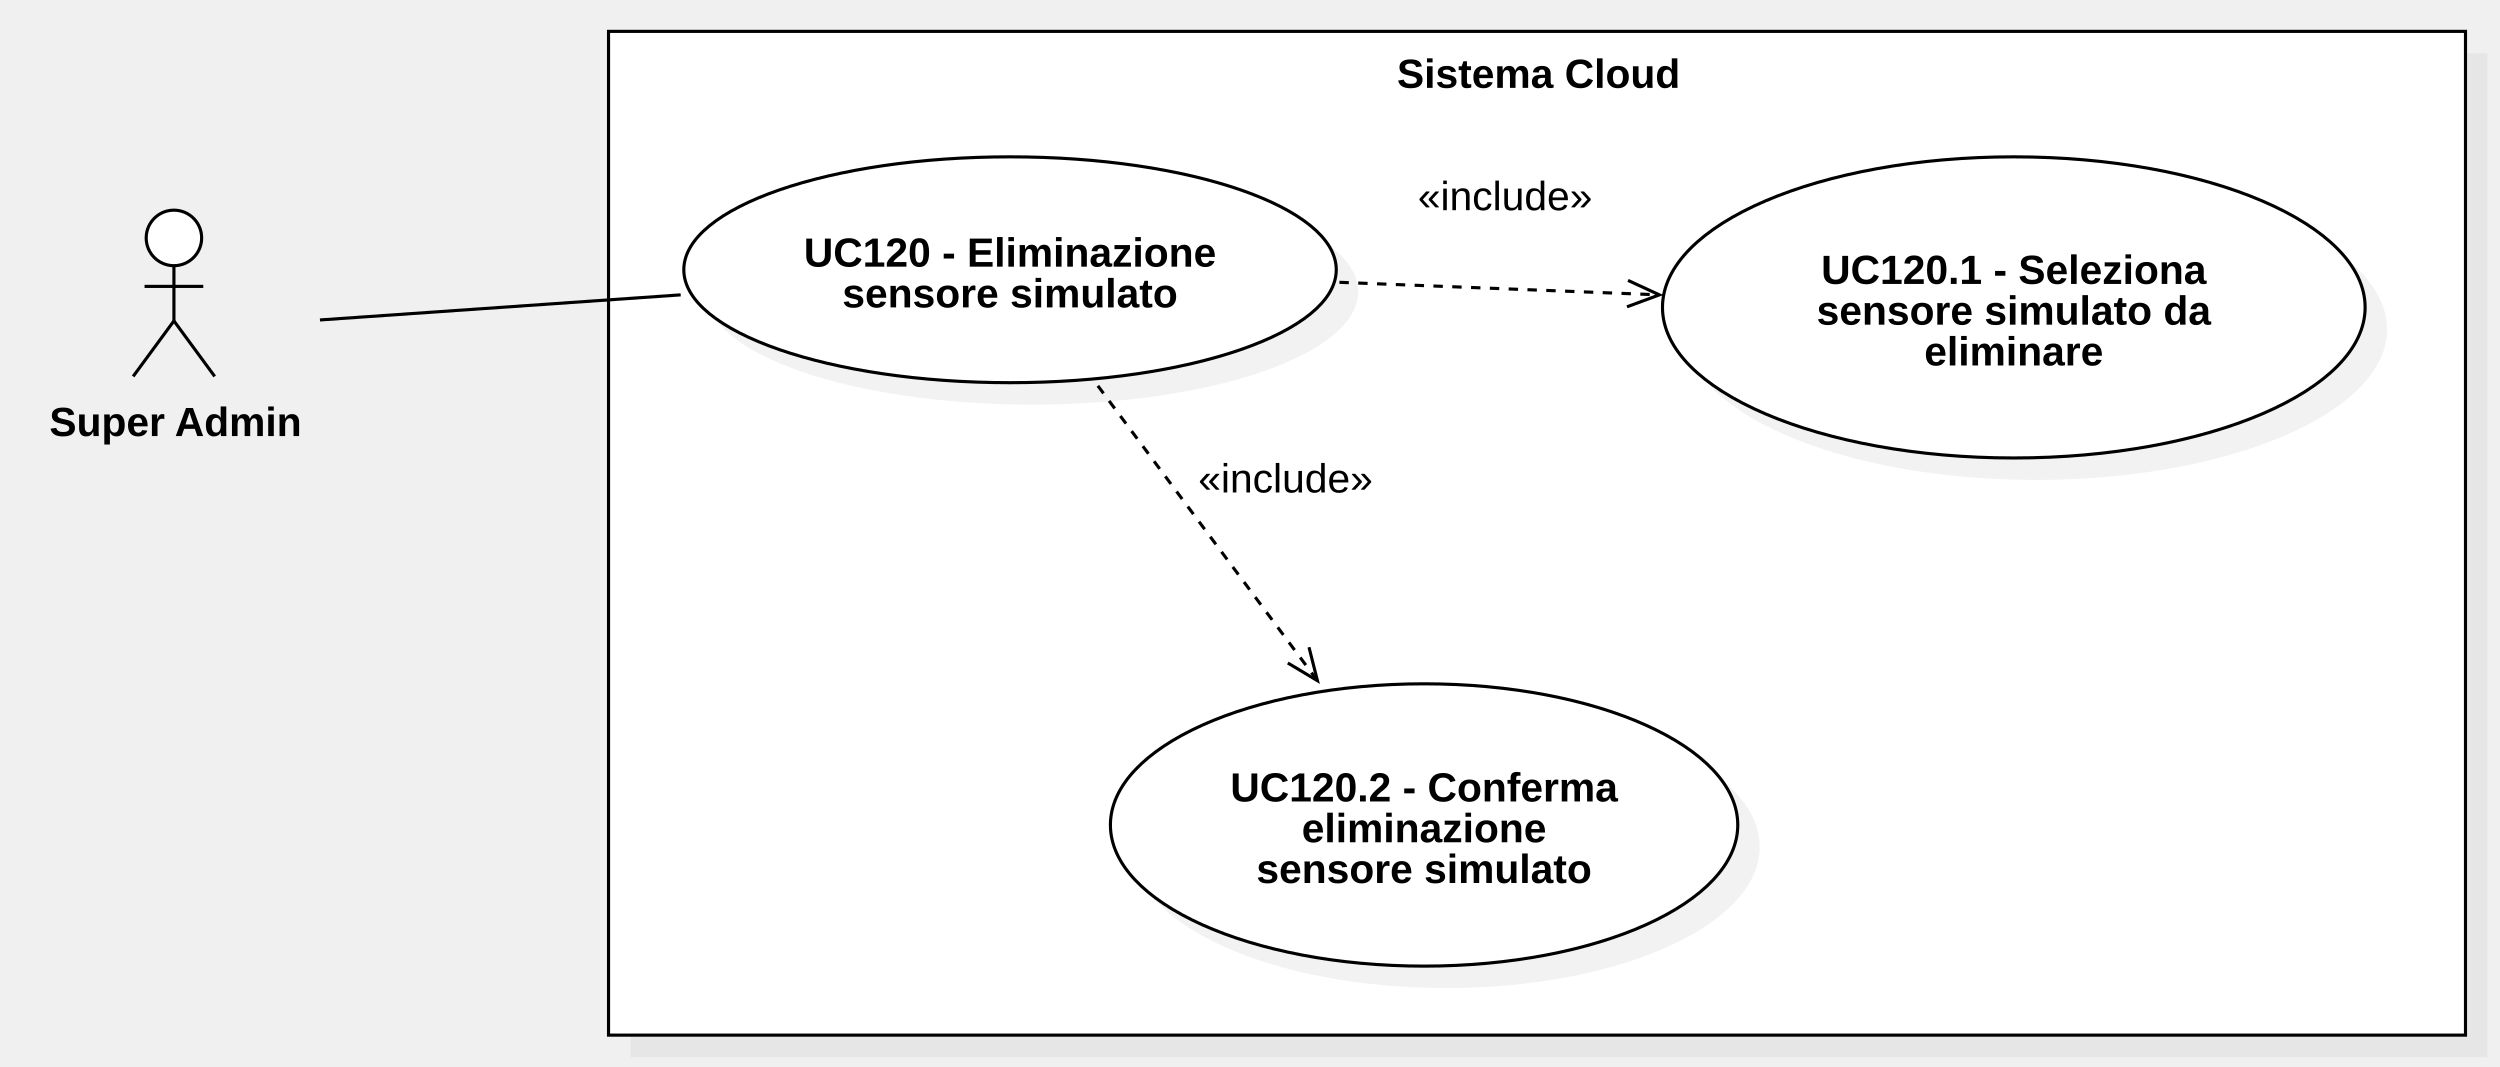
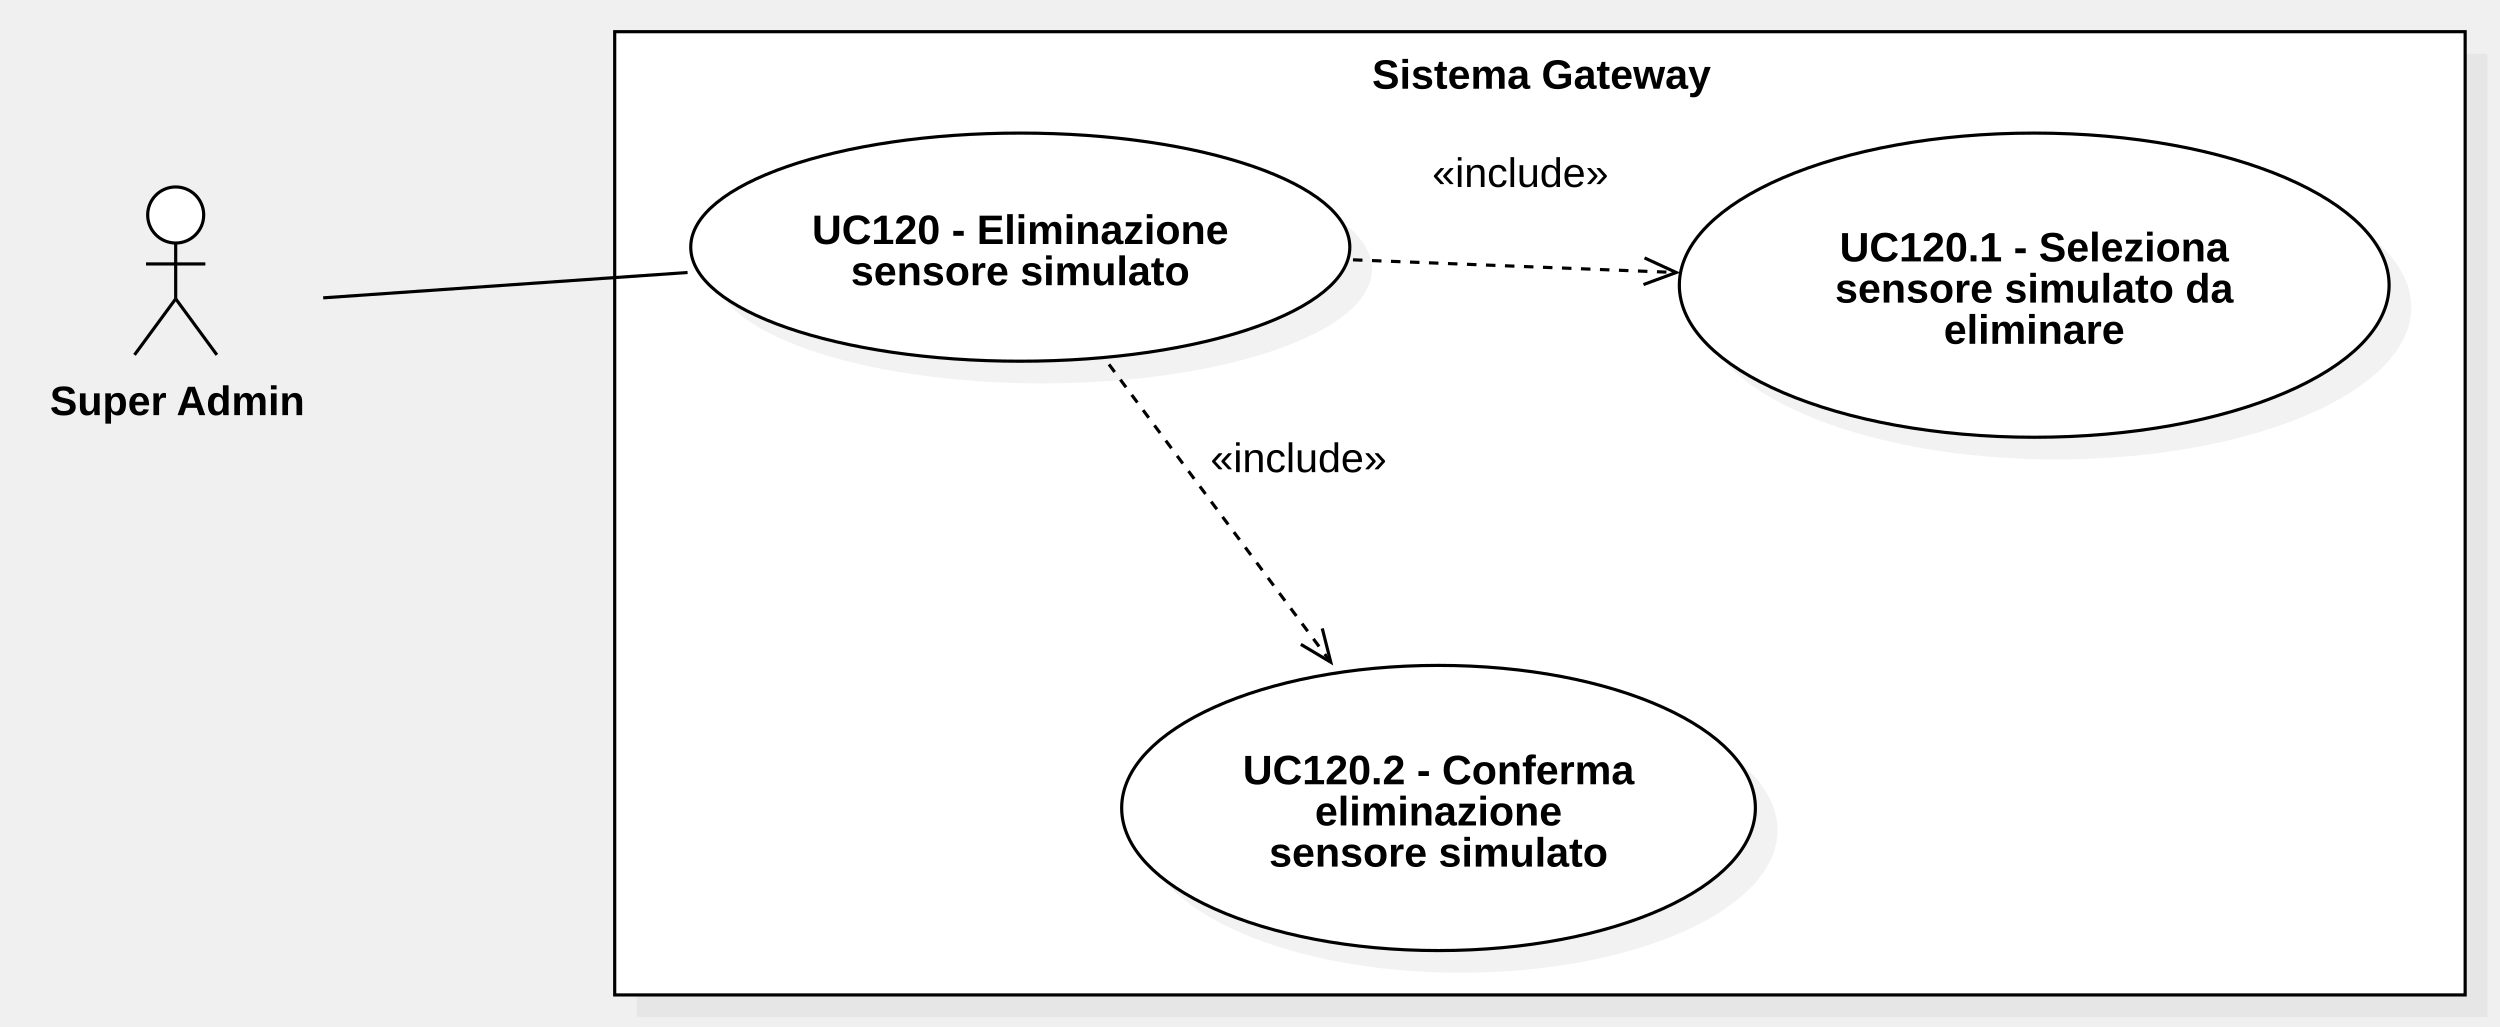
- <svg xmlns="http://www.w3.org/2000/svg" version="1.1" width="797" height="340">
+ <svg xmlns="http://www.w3.org/2000/svg" version="1.1" width="789" height="324">
  <defs />
  <g>
    <g>
-       <rect fill="#C0C0C0" stroke="none" x="361" y="258" width="592" height="320" transform="matrix(1 0 0 1 -160 -241)" fill-opacity="0.2" />
+       <rect fill="#C0C0C0" stroke="none" x="456" y="462" width="584" height="304" transform="matrix(1 0 0 1 -255 -445)" fill-opacity="0.2" />
    </g>
    <g>
-       <rect fill="#ffffff" stroke="none" x="354" y="251" width="592" height="320" transform="matrix(1 0 0 1 -160 -241)" />
+       <rect fill="#ffffff" stroke="none" x="449" y="455" width="584" height="304" transform="matrix(1 0 0 1 -255 -445)" />
    </g>
    <g>
-       <path fill="none" stroke="#000000" paint-order="fill stroke markers" d=" M 194 10 L 786 10 L 786 330 L 194 330 L 194 10 Z Z" stroke-miterlimit="10" stroke-dasharray="" />
+       <path fill="none" stroke="#000000" paint-order="fill stroke markers" d=" M 194 10 L 778 10 L 778 314 L 194 314 L 194 10 Z Z" stroke-miterlimit="10" stroke-dasharray="" />
    </g>
    <g>
      <g>
        <path fill="none" stroke="none" />
-         <text fill="#000000" stroke="none" font-family="Arial" font-size="13px" font-style="normal" font-weight="bold" text-decoration="undefined" x="650.5" y="264.5" text-anchor="middle" dominant-baseline="central" transform="matrix(1 0 0 1 -160 -241)">Sistema Cloud</text>
+         <text fill="#000000" stroke="none" font-family="Arial" font-size="13px" font-style="normal" font-weight="bold" text-decoration="undefined" x="741.5" y="468.5" text-anchor="middle" dominant-baseline="central" transform="matrix(1 0 0 1 -255 -445)">Sistema Gateway</text>
      </g>
    </g>
    <g>
-       <path fill="#ffffff" stroke="none" paint-order="stroke fill markers" d=" M 46.607 75.85 C 46.607 70.962 50.565 67 55.447 67 C 60.329 67 64.287 70.962 64.287 75.85 C 64.287 80.738 60.329 84.7 55.447 84.7 C 50.565 84.7 46.607 80.738 46.607 75.85 Z" />
+       <path fill="#ffffff" stroke="none" paint-order="stroke fill markers" d=" M 46.607 67.85 C 46.607 62.962 50.565 59 55.447 59 C 60.329 59 64.287 62.962 64.287 67.85 C 64.287 72.738 60.329 76.7 55.447 76.7 C 50.565 76.7 46.607 72.738 46.607 67.85 Z" />
    </g>
    <g>
-       <path fill="none" stroke="#000000" paint-order="fill stroke markers" d=" M 46.607 75.85 C 46.607 70.962 50.565 67 55.447 67 C 60.329 67 64.287 70.962 64.287 75.85 C 64.287 80.738 60.329 84.7 55.447 84.7 C 50.565 84.7 46.607 80.738 46.607 75.85 Z" stroke-miterlimit="10" stroke-dasharray="" />
+       <path fill="none" stroke="#000000" paint-order="fill stroke markers" d=" M 46.607 67.85 C 46.607 62.962 50.565 59 55.447 59 C 60.329 59 64.287 62.962 64.287 67.85 C 64.287 72.738 60.329 76.7 55.447 76.7 C 50.565 76.7 46.607 72.738 46.607 67.85 Z" stroke-miterlimit="10" stroke-dasharray="" />
    </g>
    <g>
-       <path fill="none" stroke="#000000" paint-order="fill stroke markers" d=" M 55.447 84.7 L 55.447 102.3" stroke-miterlimit="10" stroke-dasharray="" />
+       <path fill="none" stroke="#000000" paint-order="fill stroke markers" d=" M 55.447 76.7 L 55.447 94.3" stroke-miterlimit="10" stroke-dasharray="" />
    </g>
    <g>
-       <path fill="none" stroke="#000000" paint-order="fill stroke markers" d=" M 46.087 91.3 L 64.807 91.3" stroke-miterlimit="10" stroke-dasharray="" />
+       <path fill="none" stroke="#000000" paint-order="fill stroke markers" d=" M 46.087 83.3 L 64.807 83.3" stroke-miterlimit="10" stroke-dasharray="" />
    </g>
    <g>
-       <path fill="none" stroke="#000000" paint-order="fill stroke markers" d=" M 55.447 102.3 L 42.447 120" stroke-miterlimit="10" stroke-dasharray="" />
+       <path fill="none" stroke="#000000" paint-order="fill stroke markers" d=" M 55.447 94.3 L 42.447 112" stroke-miterlimit="10" stroke-dasharray="" />
    </g>
    <g>
-       <path fill="none" stroke="#000000" paint-order="fill stroke markers" d=" M 55.447 102.3 L 68.447 120" stroke-miterlimit="10" stroke-dasharray="" />
+       <path fill="none" stroke="#000000" paint-order="fill stroke markers" d=" M 55.447 94.3 L 68.447 112" stroke-miterlimit="10" stroke-dasharray="" />
    </g>
    <g>
      <g>
        <path fill="none" stroke="none" />
-         <text fill="#000000" stroke="none" font-family="Arial" font-size="13px" font-style="normal" font-weight="bold" text-decoration="undefined" x="215.947" y="375.5" text-anchor="middle" dominant-baseline="central" transform="matrix(1 0 0 1 -160 -241)">Super Admin</text>
+         <text fill="#000000" stroke="none" font-family="Arial" font-size="13px" font-style="normal" font-weight="bold" text-decoration="undefined" x="310.947" y="571.5" text-anchor="middle" dominant-baseline="central" transform="matrix(1 0 0 1 -255 -445)">Super Admin</text>
      </g>
    </g>
    <g>
-       <path fill="#C0C0C0" stroke="none" paint-order="stroke fill markers" d=" M 225 93 C 225 73.118 271.562 57 329 57 C 386.438 57 433 73.118 433 93 C 433 112.882 386.438 129 329 129 C 271.562 129 225 112.882 225 93 Z" fill-opacity="0.2" />
+       <path fill="#C0C0C0" stroke="none" paint-order="stroke fill markers" d=" M 225 85 C 225 65.118 271.562 49 329 49 C 386.438 49 433 65.118 433 85 C 433 104.882 386.438 121 329 121 C 271.562 121 225 104.882 225 85 Z" fill-opacity="0.2" />
    </g>
    <g>
-       <path fill="#ffffff" stroke="none" paint-order="stroke fill markers" d=" M 218 86 C 218 66.118 264.562 50 322 50 C 379.438 50 426 66.118 426 86 C 426 105.882 379.438 122 322 122 C 264.562 122 218 105.882 218 86 Z" />
+       <path fill="#ffffff" stroke="none" paint-order="stroke fill markers" d=" M 218 78 C 218 58.118 264.562 42 322 42 C 379.438 42 426 58.118 426 78 C 426 97.882 379.438 114 322 114 C 264.562 114 218 97.882 218 78 Z" />
    </g>
    <g>
-       <path fill="none" stroke="#000000" paint-order="fill stroke markers" d=" M 218 86 C 218 66.118 264.562 50 322 50 C 379.438 50 426 66.118 426 86 C 426 105.882 379.438 122 322 122 C 264.562 122 218 105.882 218 86 Z" stroke-miterlimit="10" stroke-dasharray="" />
+       <path fill="none" stroke="#000000" paint-order="fill stroke markers" d=" M 218 78 C 218 58.118 264.562 42 322 42 C 379.438 42 426 58.118 426 78 C 426 97.882 379.438 114 322 114 C 264.562 114 218 97.882 218 78 Z" stroke-miterlimit="10" stroke-dasharray="" />
    </g>
    <g>
      <g>
        <path fill="none" stroke="none" />
-         <text fill="#000000" stroke="none" font-family="Arial" font-size="13px" font-style="normal" font-weight="bold" text-decoration="undefined" x="482" y="321.5" text-anchor="middle" dominant-baseline="central" transform="matrix(1 0 0 1 -160 -241)">UC120 - Eliminazione</text>
-         <text fill="#000000" stroke="none" font-family="Arial" font-size="13px" font-style="normal" font-weight="bold" text-decoration="undefined" x="482" y="334.5" text-anchor="middle" dominant-baseline="central" transform="matrix(1 0 0 1 -160 -241)">sensore simulato</text>
+         <text fill="#000000" stroke="none" font-family="Arial" font-size="13px" font-style="normal" font-weight="bold" text-decoration="undefined" x="577" y="517.5" text-anchor="middle" dominant-baseline="central" transform="matrix(1 0 0 1 -255 -445)">UC120 - Eliminazione</text>
+         <text fill="#000000" stroke="none" font-family="Arial" font-size="13px" font-style="normal" font-weight="bold" text-decoration="undefined" x="577" y="530.5" text-anchor="middle" dominant-baseline="central" transform="matrix(1 0 0 1 -255 -445)">sensore simulato</text>
      </g>
    </g>
    <g>
-       <path fill="#C0C0C0" stroke="none" paint-order="stroke fill markers" d=" M 537 105 C 537 78.49 587.144 57 649 57 C 710.856 57 761 78.49 761 105 C 761 131.51 710.856 153 649 153 C 587.144 153 537 131.51 537 105 Z" fill-opacity="0.2" />
+       <path fill="#C0C0C0" stroke="none" paint-order="stroke fill markers" d=" M 537 97 C 537 70.49 587.144 49 649 49 C 710.856 49 761 70.49 761 97 C 761 123.51 710.856 145 649 145 C 587.144 145 537 123.51 537 97 Z" fill-opacity="0.2" />
    </g>
    <g>
-       <path fill="#ffffff" stroke="none" paint-order="stroke fill markers" d=" M 530 98 C 530 71.49 580.144 50 642 50 C 703.856 50 754 71.49 754 98 C 754 124.51 703.856 146 642 146 C 580.144 146 530 124.51 530 98 Z" />
+       <path fill="#ffffff" stroke="none" paint-order="stroke fill markers" d=" M 530 90 C 530 63.49 580.144 42 642 42 C 703.856 42 754 63.49 754 90 C 754 116.51 703.856 138 642 138 C 580.144 138 530 116.51 530 90 Z" />
    </g>
    <g>
-       <path fill="none" stroke="#000000" paint-order="fill stroke markers" d=" M 530 98 C 530 71.49 580.144 50 642 50 C 703.856 50 754 71.49 754 98 C 754 124.51 703.856 146 642 146 C 580.144 146 530 124.51 530 98 Z" stroke-miterlimit="10" stroke-dasharray="" />
+       <path fill="none" stroke="#000000" paint-order="fill stroke markers" d=" M 530 90 C 530 63.49 580.144 42 642 42 C 703.856 42 754 63.49 754 90 C 754 116.51 703.856 138 642 138 C 580.144 138 530 116.51 530 90 Z" stroke-miterlimit="10" stroke-dasharray="" />
    </g>
    <g>
      <g>
        <path fill="none" stroke="none" />
-         <text fill="#000000" stroke="none" font-family="Arial" font-size="13px" font-style="normal" font-weight="bold" text-decoration="undefined" x="802" y="327" text-anchor="middle" dominant-baseline="central" transform="matrix(1 0 0 1 -160 -241)">UC120.1 - Seleziona</text>
-         <text fill="#000000" stroke="none" font-family="Arial" font-size="13px" font-style="normal" font-weight="bold" text-decoration="undefined" x="802" y="340" text-anchor="middle" dominant-baseline="central" transform="matrix(1 0 0 1 -160 -241)">sensore simulato da</text>
-         <text fill="#000000" stroke="none" font-family="Arial" font-size="13px" font-style="normal" font-weight="bold" text-decoration="undefined" x="802" y="353" text-anchor="middle" dominant-baseline="central" transform="matrix(1 0 0 1 -160 -241)">eliminare</text>
+         <text fill="#000000" stroke="none" font-family="Arial" font-size="13px" font-style="normal" font-weight="bold" text-decoration="undefined" x="897" y="523" text-anchor="middle" dominant-baseline="central" transform="matrix(1 0 0 1 -255 -445)">UC120.1 - Seleziona</text>
+         <text fill="#000000" stroke="none" font-family="Arial" font-size="13px" font-style="normal" font-weight="bold" text-decoration="undefined" x="897" y="536" text-anchor="middle" dominant-baseline="central" transform="matrix(1 0 0 1 -255 -445)">sensore simulato da</text>
+         <text fill="#000000" stroke="none" font-family="Arial" font-size="13px" font-style="normal" font-weight="bold" text-decoration="undefined" x="897" y="549" text-anchor="middle" dominant-baseline="central" transform="matrix(1 0 0 1 -255 -445)">eliminare</text>
      </g>
    </g>
    <g>
-       <path fill="#C0C0C0" stroke="none" paint-order="stroke fill markers" d=" M 361 270 C 361 245.147 405.772 225 461 225 C 516.228 225 561 245.147 561 270 C 561 294.853 516.228 315 461 315 C 405.772 315 361 294.853 361 270 Z" fill-opacity="0.2" />
+       <path fill="#C0C0C0" stroke="none" paint-order="stroke fill markers" d=" M 361 262 C 361 237.147 405.772 217 461 217 C 516.228 217 561 237.147 561 262 C 561 286.853 516.228 307 461 307 C 405.772 307 361 286.853 361 262 Z" fill-opacity="0.2" />
    </g>
    <g>
-       <path fill="#ffffff" stroke="none" paint-order="stroke fill markers" d=" M 354 263 C 354 238.147 398.772 218 454 218 C 509.228 218 554 238.147 554 263 C 554 287.853 509.228 308 454 308 C 398.772 308 354 287.853 354 263 Z" />
+       <path fill="#ffffff" stroke="none" paint-order="stroke fill markers" d=" M 354 255 C 354 230.147 398.772 210 454 210 C 509.228 210 554 230.147 554 255 C 554 279.853 509.228 300 454 300 C 398.772 300 354 279.853 354 255 Z" />
    </g>
    <g>
-       <path fill="none" stroke="#000000" paint-order="fill stroke markers" d=" M 354 263 C 354 238.147 398.772 218 454 218 C 509.228 218 554 238.147 554 263 C 554 287.853 509.228 308 454 308 C 398.772 308 354 287.853 354 263 Z" stroke-miterlimit="10" stroke-dasharray="" />
+       <path fill="none" stroke="#000000" paint-order="fill stroke markers" d=" M 354 255 C 354 230.147 398.772 210 454 210 C 509.228 210 554 230.147 554 255 C 554 279.853 509.228 300 454 300 C 398.772 300 354 279.853 354 255 Z" stroke-miterlimit="10" stroke-dasharray="" />
    </g>
    <g>
      <g>
        <path fill="none" stroke="none" />
-         <text fill="#000000" stroke="none" font-family="Arial" font-size="13px" font-style="normal" font-weight="bold" text-decoration="undefined" x="614" y="492" text-anchor="middle" dominant-baseline="central" transform="matrix(1 0 0 1 -160 -241)">UC120.2 - Conferma</text>
-         <text fill="#000000" stroke="none" font-family="Arial" font-size="13px" font-style="normal" font-weight="bold" text-decoration="undefined" x="614" y="505" text-anchor="middle" dominant-baseline="central" transform="matrix(1 0 0 1 -160 -241)">eliminazione</text>
-         <text fill="#000000" stroke="none" font-family="Arial" font-size="13px" font-style="normal" font-weight="bold" text-decoration="undefined" x="614" y="518" text-anchor="middle" dominant-baseline="central" transform="matrix(1 0 0 1 -160 -241)">sensore simulato</text>
+         <text fill="#000000" stroke="none" font-family="Arial" font-size="13px" font-style="normal" font-weight="bold" text-decoration="undefined" x="709" y="688" text-anchor="middle" dominant-baseline="central" transform="matrix(1 0 0 1 -255 -445)">UC120.2 - Conferma</text>
+         <text fill="#000000" stroke="none" font-family="Arial" font-size="13px" font-style="normal" font-weight="bold" text-decoration="undefined" x="709" y="701" text-anchor="middle" dominant-baseline="central" transform="matrix(1 0 0 1 -255 -445)">eliminazione</text>
+         <text fill="#000000" stroke="none" font-family="Arial" font-size="13px" font-style="normal" font-weight="bold" text-decoration="undefined" x="709" y="714" text-anchor="middle" dominant-baseline="central" transform="matrix(1 0 0 1 -255 -445)">sensore simulato</text>
      </g>
    </g>
    <g>
-       <path fill="none" stroke="#000000" paint-order="fill stroke markers" d=" M 102 102 L 217 94" stroke-miterlimit="10" stroke-dasharray="" />
+       <path fill="none" stroke="#000000" paint-order="fill stroke markers" d=" M 102 94 L 217 86" stroke-miterlimit="10" stroke-dasharray="" />
    </g>
    <g>
-       <path fill="none" stroke="#000000" paint-order="fill stroke markers" d=" M 350 123 L 420 217" stroke-miterlimit="10" stroke-dasharray="3" />
+       <path fill="none" stroke="#000000" paint-order="fill stroke markers" d=" M 350 115 L 420 209" stroke-miterlimit="10" stroke-dasharray="3" />
    </g>
    <g>
-       <path fill="none" stroke="#000000" paint-order="fill stroke markers" d=" M 410.554 211.363 L 420 217 L 417.306 206.335" stroke-miterlimit="10" stroke-dasharray="" />
+       <path fill="none" stroke="#000000" paint-order="fill stroke markers" d=" M 410.554 203.363 L 420 209 L 417.306 198.335" stroke-miterlimit="10" stroke-dasharray="" />
    </g>
    <g>
-       <rect fill="#ffffff" stroke="none" x="542" y="387" width="55.656" height="13" transform="matrix(1 0 0 1 -160 -241)" />
+       <rect fill="#ffffff" stroke="none" x="637" y="583" width="55.656" height="13" transform="matrix(1 0 0 1 -255 -445)" />
    </g>
    <g>
      <g>
        <path fill="none" stroke="none" />
-         <text fill="#000000" stroke="none" font-family="Arial" font-size="13px" font-style="normal" font-weight="normal" text-decoration="undefined" x="569.828" y="393.5" text-anchor="middle" dominant-baseline="central" transform="matrix(1 0 0 1 -160 -241)">«include»</text>
+         <text fill="#000000" stroke="none" font-family="Arial" font-size="13px" font-style="normal" font-weight="normal" text-decoration="undefined" x="664.828" y="589.5" text-anchor="middle" dominant-baseline="central" transform="matrix(1 0 0 1 -255 -445)">«include»</text>
      </g>
    </g>
    <g>
-       <path fill="none" stroke="#000000" paint-order="fill stroke markers" d=" M 427 90 L 529 94" stroke-miterlimit="10" stroke-dasharray="3" />
+       <path fill="none" stroke="#000000" paint-order="fill stroke markers" d=" M 427 82 L 529 86" stroke-miterlimit="10" stroke-dasharray="3" />
    </g>
    <g>
-       <path fill="none" stroke="#000000" paint-order="fill stroke markers" d=" M 518.68 97.808 L 529 94 L 519.01 89.395" stroke-miterlimit="10" stroke-dasharray="" />
+       <path fill="none" stroke="#000000" paint-order="fill stroke markers" d=" M 518.68 89.808 L 529 86 L 519.01 81.395" stroke-miterlimit="10" stroke-dasharray="" />
    </g>
    <g>
-       <rect fill="#ffffff" stroke="none" x="612" y="297" width="55.656" height="13" transform="matrix(1 0 0 1 -160 -241)" />
+       <rect fill="#ffffff" stroke="none" x="707" y="493" width="55.656" height="13" transform="matrix(1 0 0 1 -255 -445)" />
    </g>
    <g>
      <g>
        <path fill="none" stroke="none" />
-         <text fill="#000000" stroke="none" font-family="Arial" font-size="13px" font-style="normal" font-weight="normal" text-decoration="undefined" x="639.828" y="303.5" text-anchor="middle" dominant-baseline="central" transform="matrix(1 0 0 1 -160 -241)">«include»</text>
+         <text fill="#000000" stroke="none" font-family="Arial" font-size="13px" font-style="normal" font-weight="normal" text-decoration="undefined" x="734.828" y="499.5" text-anchor="middle" dominant-baseline="central" transform="matrix(1 0 0 1 -255 -445)">«include»</text>
      </g>
    </g>
  </g>
</svg>
